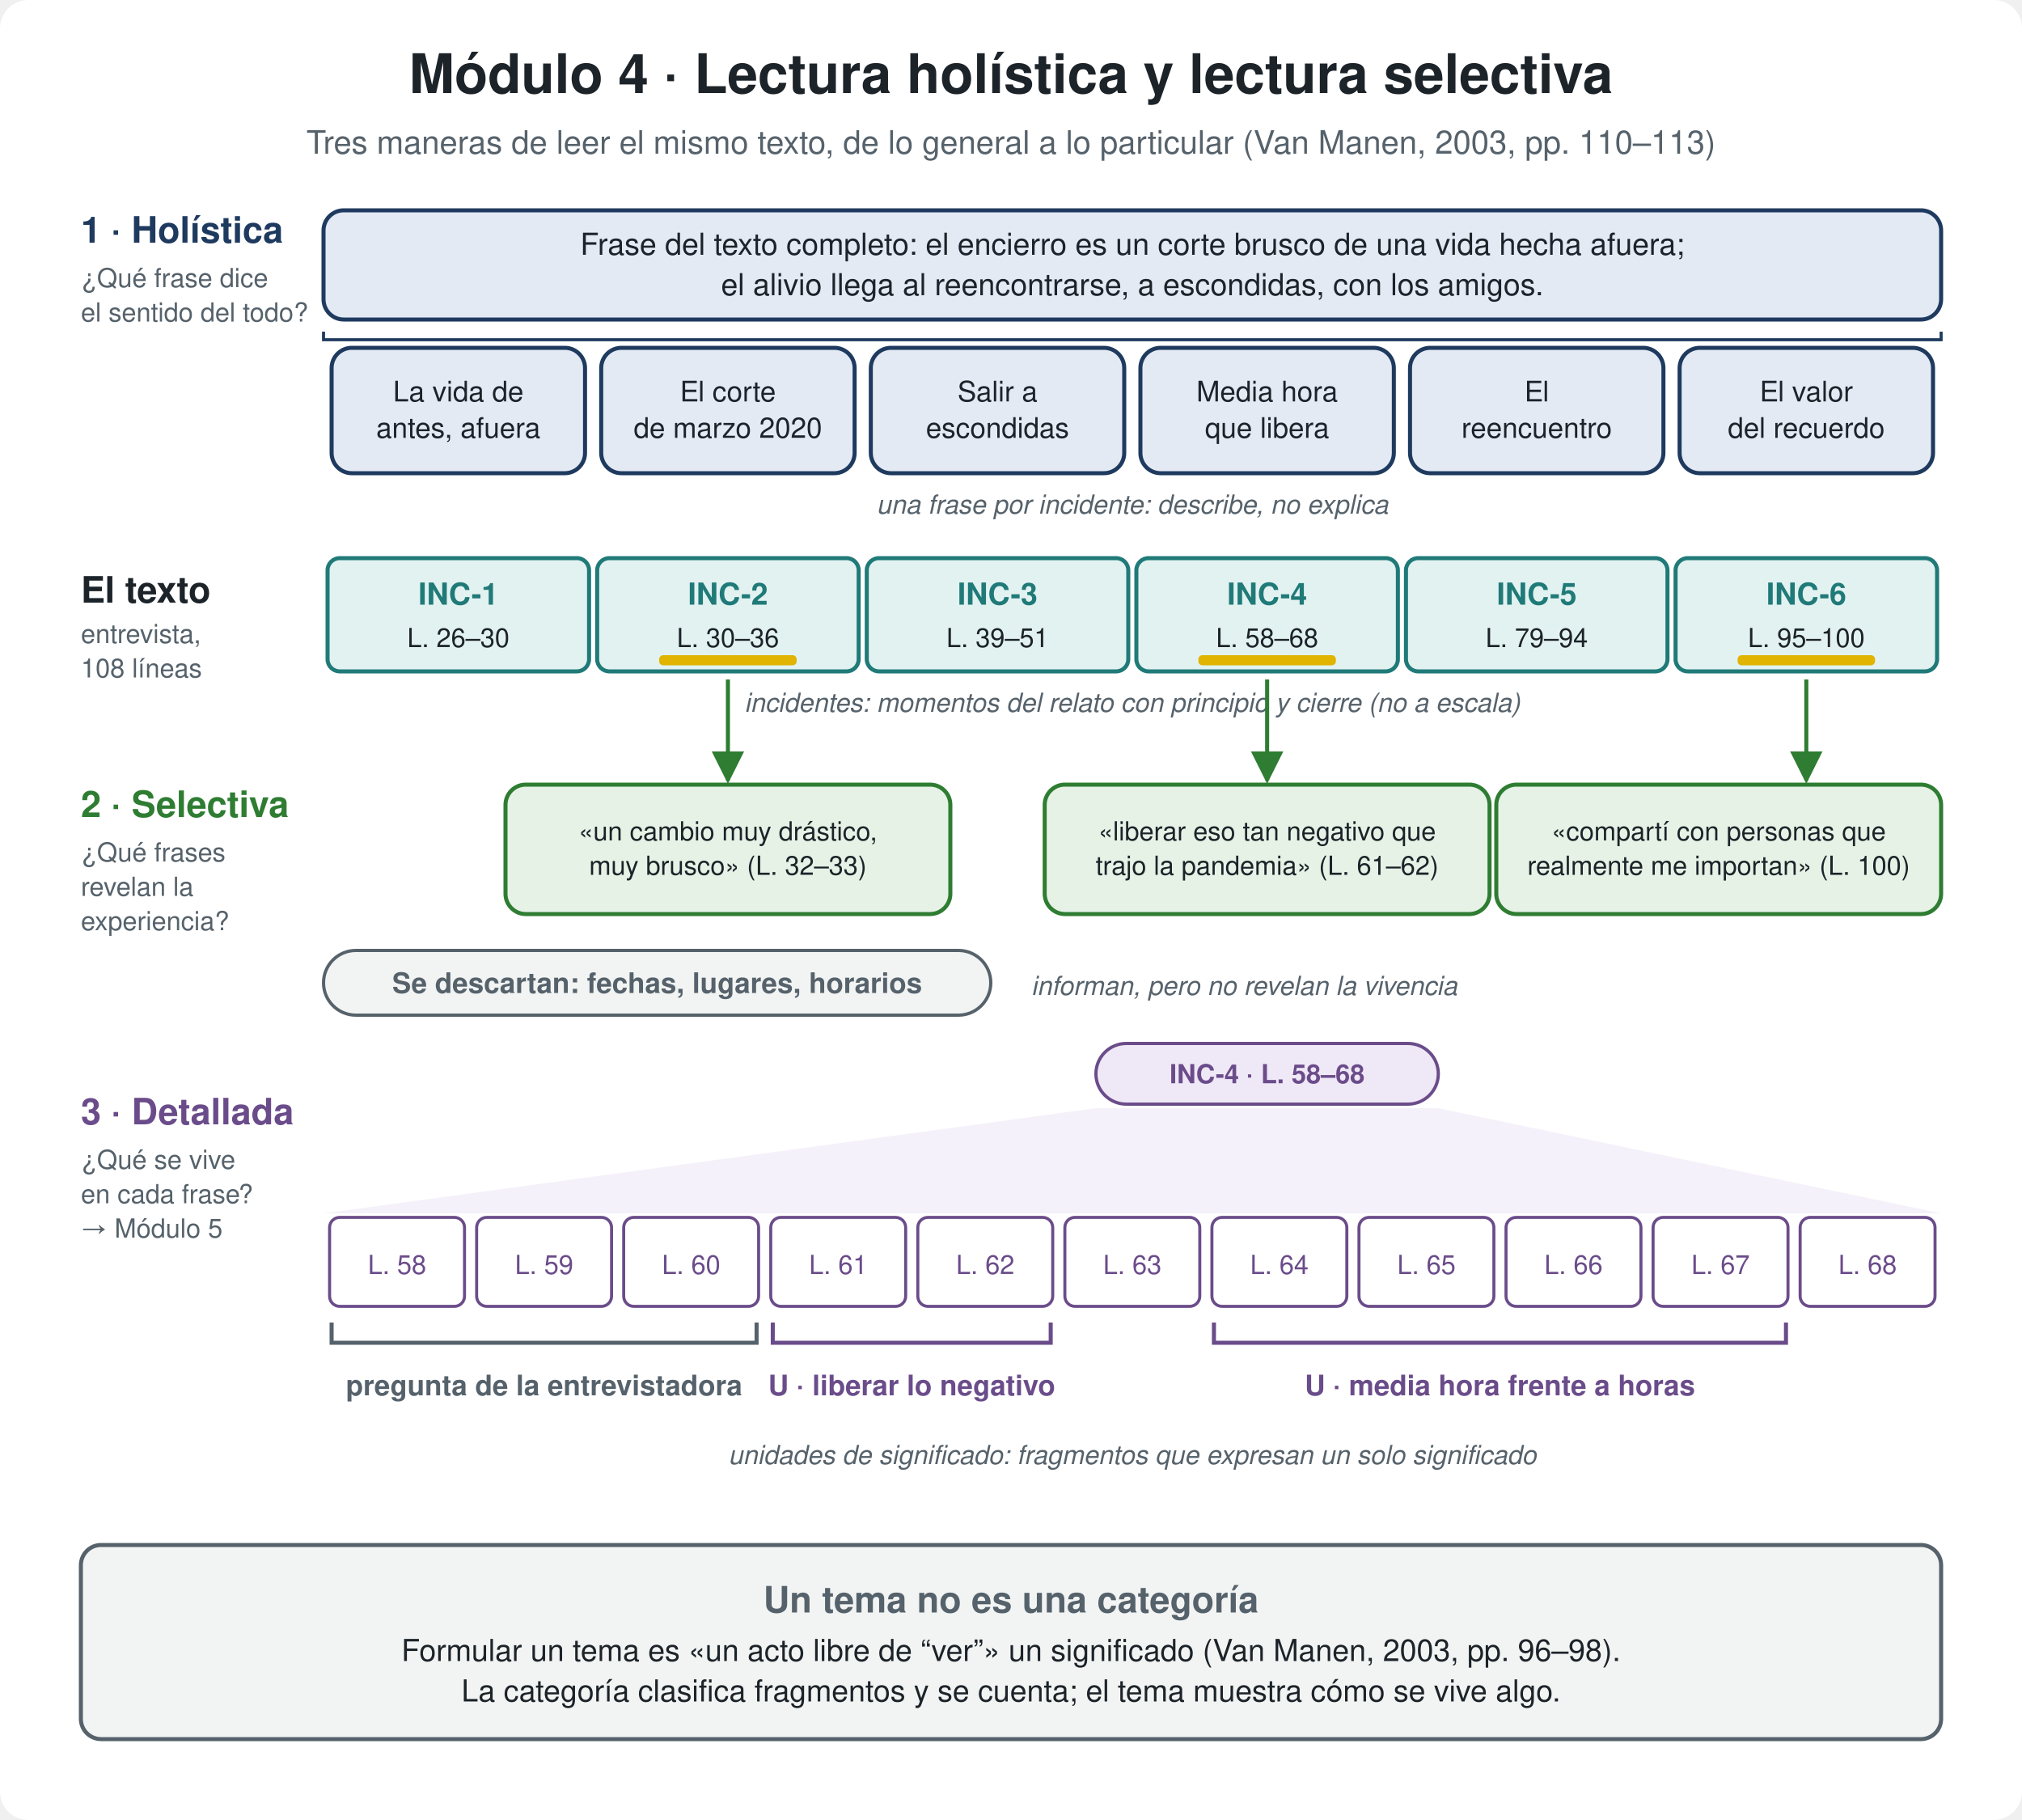
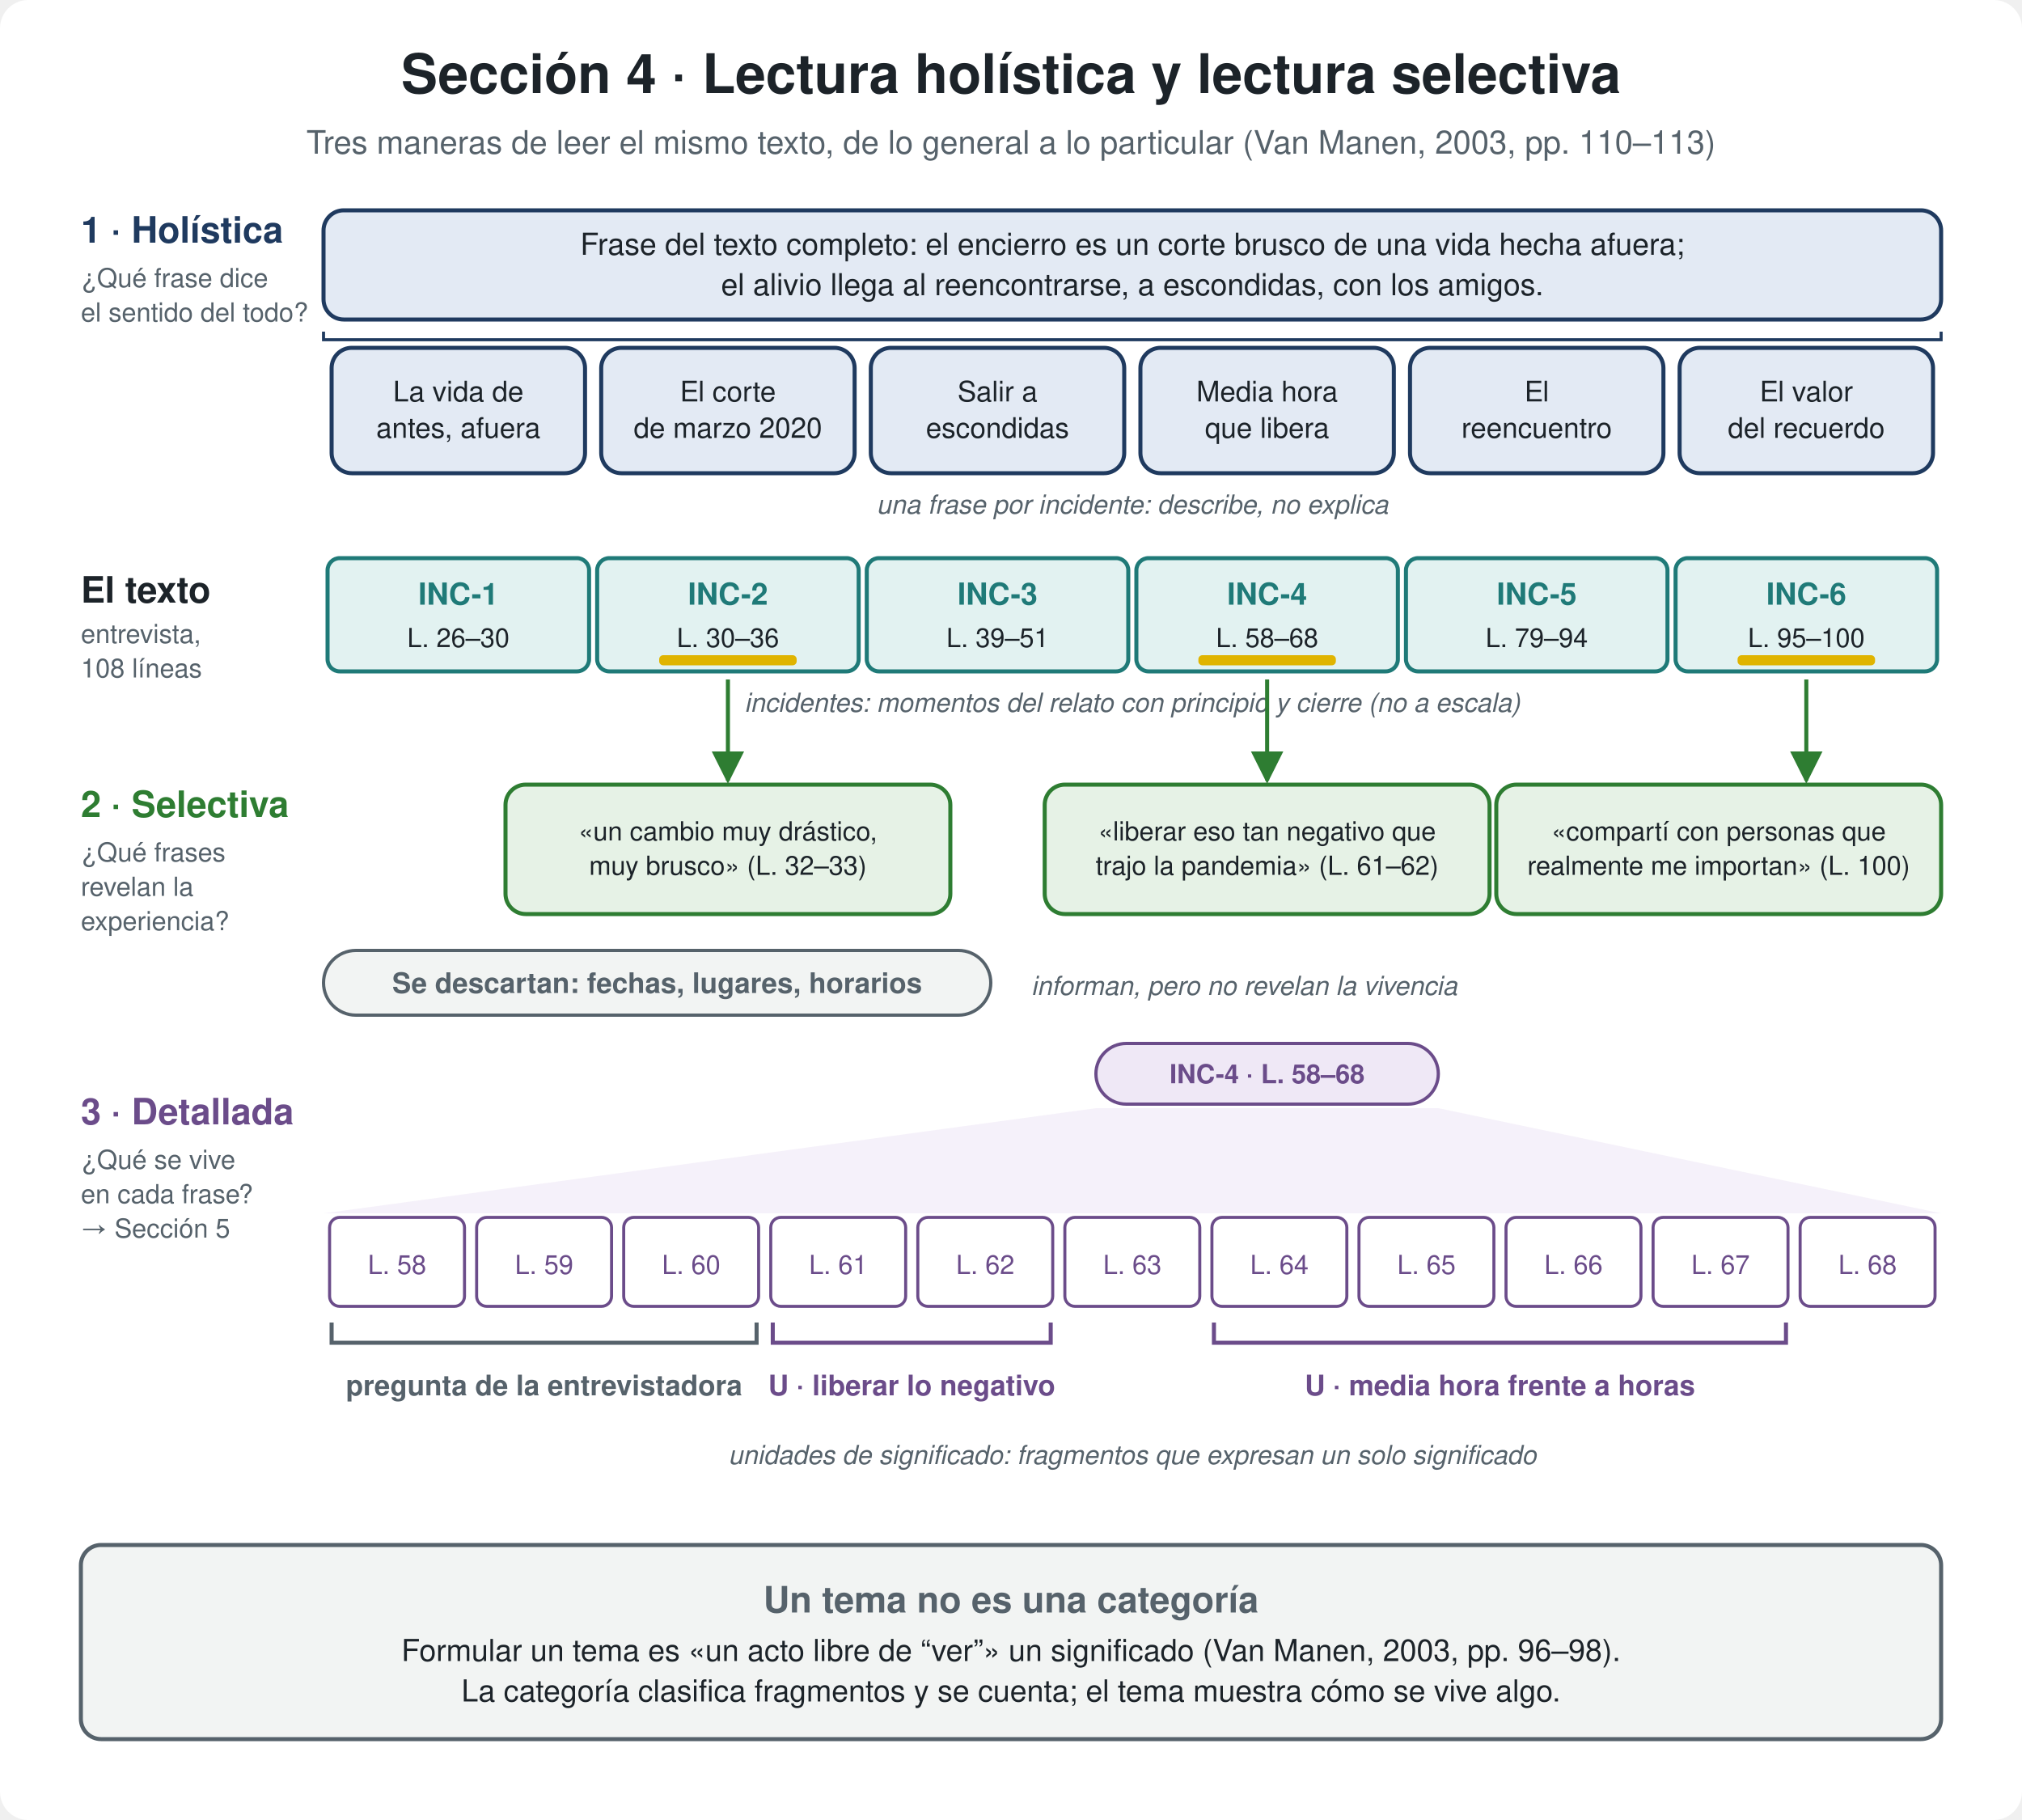
- <svg xmlns="http://www.w3.org/2000/svg" viewBox="0 0 1000 900" width="1000" height="900" role="img" aria-label="Módulo 4 · Lectura holística y lectura selectiva">
+ <svg xmlns="http://www.w3.org/2000/svg" viewBox="0 0 1000 900" width="1000" height="900" role="img" aria-label="Sección 4 · Lectura holística y lectura selectiva">
  <defs>
    <marker id="m2E7D32" viewBox="0 0 10 10" refX="9" refY="5" markerWidth="8" markerHeight="8" orient="auto-start-reverse">
      <path d="M0,0 L10,5 L0,10 z" fill="#2E7D32" />
    </marker>
  </defs>
  <rect x="0" y="0" width="1000" height="900" rx="14" fill="#FFFFFF" />
-   <text x="500.0" y="46" font-family="Helvetica, Arial, sans-serif" font-size="27" font-weight="bold" fill="#1C2329" text-anchor="middle">Módulo 4 · Lectura holística y lectura selectiva</text>
+   <text x="500.0" y="46" font-family="Helvetica, Arial, sans-serif" font-size="27" font-weight="bold" fill="#1C2329" text-anchor="middle">Sección 4 · Lectura holística y lectura selectiva</text>
  <text x="500.0" y="76" font-family="Helvetica, Arial, sans-serif" font-size="16" fill="#56626B" text-anchor="middle">Tres maneras de leer el mismo texto, de lo general a lo particular (Van Manen, 2003, pp. 110–113)</text>
  <text x="40" y="120" font-family="Helvetica, Arial, sans-serif" font-size="18" font-weight="bold" fill="#1F3A5F" text-anchor="start">1 · Holística</text>
  <text x="40" y="142" font-family="Helvetica, Arial, sans-serif" font-size="13" font-weight="normal" fill="#56626B" text-anchor="start">¿Qué frase dice</text>
  <text x="40" y="159" font-family="Helvetica, Arial, sans-serif" font-size="13" font-weight="normal" fill="#56626B" text-anchor="start">el sentido del todo?</text>
  <rect x="160" y="104" width="800" height="54" rx="10" fill="#E3EAF4" stroke="#1F3A5F" stroke-width="2" />
  <text x="560.0" y="126" font-family="Helvetica, Arial, sans-serif" font-size="15" font-weight="normal" fill="#1C2329" text-anchor="middle">Frase del texto completo: el encierro es un corte brusco de una vida hecha afuera;</text>
  <text x="560.0" y="146" font-family="Helvetica, Arial, sans-serif" font-size="15" font-weight="normal" fill="#1C2329" text-anchor="middle">el alivio llega al reencontrarse, a escondidas, con los amigos.</text>
  <rect x="164.0" y="172" width="125.333" height="62" rx="10" fill="#E3EAF4" stroke="#1F3A5F" stroke-width="2" />
  <text x="226.667" y="198.5" font-family="Helvetica, Arial, sans-serif" font-size="14" font-weight="normal" fill="#1C2329" text-anchor="middle">La vida de</text>
  <text x="226.667" y="216.5" font-family="Helvetica, Arial, sans-serif" font-size="14" font-weight="normal" fill="#1C2329" text-anchor="middle">antes, afuera</text>
  <rect x="297.333" y="172" width="125.333" height="62" rx="10" fill="#E3EAF4" stroke="#1F3A5F" stroke-width="2" />
  <text x="360" y="198.5" font-family="Helvetica, Arial, sans-serif" font-size="14" font-weight="normal" fill="#1C2329" text-anchor="middle">El corte</text>
  <text x="360" y="216.5" font-family="Helvetica, Arial, sans-serif" font-size="14" font-weight="normal" fill="#1C2329" text-anchor="middle">de marzo 2020</text>
  <rect x="430.667" y="172" width="125.333" height="62" rx="10" fill="#E3EAF4" stroke="#1F3A5F" stroke-width="2" />
  <text x="493.333" y="198.5" font-family="Helvetica, Arial, sans-serif" font-size="14" font-weight="normal" fill="#1C2329" text-anchor="middle">Salir a</text>
  <text x="493.333" y="216.5" font-family="Helvetica, Arial, sans-serif" font-size="14" font-weight="normal" fill="#1C2329" text-anchor="middle">escondidas</text>
  <rect x="564.0" y="172" width="125.333" height="62" rx="10" fill="#E3EAF4" stroke="#1F3A5F" stroke-width="2" />
  <text x="626.667" y="198.5" font-family="Helvetica, Arial, sans-serif" font-size="14" font-weight="normal" fill="#1C2329" text-anchor="middle">Media hora</text>
  <text x="626.667" y="216.5" font-family="Helvetica, Arial, sans-serif" font-size="14" font-weight="normal" fill="#1C2329" text-anchor="middle">que libera</text>
  <rect x="697.333" y="172" width="125.333" height="62" rx="10" fill="#E3EAF4" stroke="#1F3A5F" stroke-width="2" />
  <text x="760.0" y="198.5" font-family="Helvetica, Arial, sans-serif" font-size="14" font-weight="normal" fill="#1C2329" text-anchor="middle">El</text>
  <text x="760.0" y="216.5" font-family="Helvetica, Arial, sans-serif" font-size="14" font-weight="normal" fill="#1C2329" text-anchor="middle">reencuentro</text>
  <rect x="830.667" y="172" width="125.333" height="62" rx="10" fill="#E3EAF4" stroke="#1F3A5F" stroke-width="2" />
  <text x="893.333" y="198.5" font-family="Helvetica, Arial, sans-serif" font-size="14" font-weight="normal" fill="#1C2329" text-anchor="middle">El valor</text>
  <text x="893.333" y="216.5" font-family="Helvetica, Arial, sans-serif" font-size="14" font-weight="normal" fill="#1C2329" text-anchor="middle">del recuerdo</text>
  <path d="M160,164 L160,168 L960,168 L960,164" fill="none" stroke="#1F3A5F" stroke-width="1.5" />
  <text x="560.0" y="254" font-family="Helvetica, Arial, sans-serif" font-size="13" font-weight="normal" fill="#56626B" text-anchor="middle" font-style="italic">una frase por incidente: describe, no explica</text>
  <text x="40" y="298" font-family="Helvetica, Arial, sans-serif" font-size="18" font-weight="bold" fill="#1C2329" text-anchor="start">El texto</text>
  <text x="40" y="318" font-family="Helvetica, Arial, sans-serif" font-size="13" font-weight="normal" fill="#56626B" text-anchor="start">entrevista,</text>
  <text x="40" y="335" font-family="Helvetica, Arial, sans-serif" font-size="13" font-weight="normal" fill="#56626B" text-anchor="start">108 líneas</text>
  <rect x="162.0" y="276" width="129.333" height="56" rx="6" fill="#E2F2F1" stroke="#1F7A78" stroke-width="2" />
  <text x="226.667" y="299" font-family="Helvetica, Arial, sans-serif" font-size="15" font-weight="bold" fill="#1F7A78" text-anchor="middle">INC-1</text>
  <text x="226.667" y="320" font-family="Helvetica, Arial, sans-serif" font-size="13" font-weight="normal" fill="#1C2329" text-anchor="middle">L. 26–30</text>
  <rect x="295.333" y="276" width="129.333" height="56" rx="6" fill="#E2F2F1" stroke="#1F7A78" stroke-width="2" />
  <text x="360" y="299" font-family="Helvetica, Arial, sans-serif" font-size="15" font-weight="bold" fill="#1F7A78" text-anchor="middle">INC-2</text>
  <text x="360" y="320" font-family="Helvetica, Arial, sans-serif" font-size="13" font-weight="normal" fill="#1C2329" text-anchor="middle">L. 30–36</text>
  <rect x="428.667" y="276" width="129.333" height="56" rx="6" fill="#E2F2F1" stroke="#1F7A78" stroke-width="2" />
  <text x="493.333" y="299" font-family="Helvetica, Arial, sans-serif" font-size="15" font-weight="bold" fill="#1F7A78" text-anchor="middle">INC-3</text>
  <text x="493.333" y="320" font-family="Helvetica, Arial, sans-serif" font-size="13" font-weight="normal" fill="#1C2329" text-anchor="middle">L. 39–51</text>
  <rect x="562.0" y="276" width="129.333" height="56" rx="6" fill="#E2F2F1" stroke="#1F7A78" stroke-width="2" />
  <text x="626.667" y="299" font-family="Helvetica, Arial, sans-serif" font-size="15" font-weight="bold" fill="#1F7A78" text-anchor="middle">INC-4</text>
  <text x="626.667" y="320" font-family="Helvetica, Arial, sans-serif" font-size="13" font-weight="normal" fill="#1C2329" text-anchor="middle">L. 58–68</text>
  <rect x="695.333" y="276" width="129.333" height="56" rx="6" fill="#E2F2F1" stroke="#1F7A78" stroke-width="2" />
  <text x="760.0" y="299" font-family="Helvetica, Arial, sans-serif" font-size="15" font-weight="bold" fill="#1F7A78" text-anchor="middle">INC-5</text>
  <text x="760.0" y="320" font-family="Helvetica, Arial, sans-serif" font-size="13" font-weight="normal" fill="#1C2329" text-anchor="middle">L. 79–94</text>
  <rect x="828.667" y="276" width="129.333" height="56" rx="6" fill="#E2F2F1" stroke="#1F7A78" stroke-width="2" />
  <text x="893.333" y="299" font-family="Helvetica, Arial, sans-serif" font-size="15" font-weight="bold" fill="#1F7A78" text-anchor="middle">INC-6</text>
  <text x="893.333" y="320" font-family="Helvetica, Arial, sans-serif" font-size="13" font-weight="normal" fill="#1C2329" text-anchor="middle">L. 95–100</text>
  <text x="560.0" y="352" font-family="Helvetica, Arial, sans-serif" font-size="13" font-weight="normal" fill="#56626B" text-anchor="middle" font-style="italic">incidentes: momentos del relato con principio y cierre (no a escala)</text>
  <text x="40" y="404" font-family="Helvetica, Arial, sans-serif" font-size="18" font-weight="bold" fill="#2E7D32" text-anchor="start">2 · Selectiva</text>
  <text x="40" y="426" font-family="Helvetica, Arial, sans-serif" font-size="13" font-weight="normal" fill="#56626B" text-anchor="start">¿Qué frases</text>
  <text x="40" y="443" font-family="Helvetica, Arial, sans-serif" font-size="13" font-weight="normal" fill="#56626B" text-anchor="start">revelan la</text>
  <text x="40" y="460" font-family="Helvetica, Arial, sans-serif" font-size="13" font-weight="normal" fill="#56626B" text-anchor="start">experiencia?</text>
  <rect x="326" y="324" width="68" height="5" rx="2" fill="#E0B400" />
  <polyline points="360,336 360,386" fill="none" stroke="#2E7D32" stroke-width="2" marker-end="url(#m2E7D32)" />
  <rect x="250" y="388" width="220" height="64" rx="10" fill="#E6F2E6" stroke="#2E7D32" stroke-width="2" />
  <text x="360" y="415.6" font-family="Helvetica, Arial, sans-serif" font-size="13" font-weight="normal" fill="#1C2329" text-anchor="middle">«un cambio muy drástico,</text>
  <text x="360" y="432.6" font-family="Helvetica, Arial, sans-serif" font-size="13" font-weight="normal" fill="#1C2329" text-anchor="middle">muy brusco» (L. 32–33)</text>
  <rect x="592.667" y="324" width="68" height="5" rx="2" fill="#E0B400" />
  <polyline points="626.667,336 626.667,386" fill="none" stroke="#2E7D32" stroke-width="2" marker-end="url(#m2E7D32)" />
  <rect x="516.667" y="388" width="220" height="64" rx="10" fill="#E6F2E6" stroke="#2E7D32" stroke-width="2" />
  <text x="626.667" y="415.6" font-family="Helvetica, Arial, sans-serif" font-size="13" font-weight="normal" fill="#1C2329" text-anchor="middle">«liberar eso tan negativo que</text>
  <text x="626.667" y="432.6" font-family="Helvetica, Arial, sans-serif" font-size="13" font-weight="normal" fill="#1C2329" text-anchor="middle">trajo la pandemia» (L. 61–62)</text>
  <rect x="859.333" y="324" width="68" height="5" rx="2" fill="#E0B400" />
  <polyline points="893.333,336 893.333,386" fill="none" stroke="#2E7D32" stroke-width="2" marker-end="url(#m2E7D32)" />
  <rect x="740" y="388" width="220" height="64" rx="10" fill="#E6F2E6" stroke="#2E7D32" stroke-width="2" />
  <text x="850.0" y="415.6" font-family="Helvetica, Arial, sans-serif" font-size="13" font-weight="normal" fill="#1C2329" text-anchor="middle">«compartí con personas que</text>
  <text x="850.0" y="432.6" font-family="Helvetica, Arial, sans-serif" font-size="13" font-weight="normal" fill="#1C2329" text-anchor="middle">realmente me importan» (L. 100)</text>
  <rect x="160" y="470" width="330" height="32" rx="16.0" fill="#F2F4F3" stroke="#56626B" stroke-width="1.6" />
  <text x="325.0" y="491.04" font-family="Helvetica, Arial, sans-serif" font-size="14" font-weight="bold" fill="#56626B" text-anchor="middle">Se descartan: fechas, lugares, horarios</text>
  <text x="510" y="492" font-family="Helvetica, Arial, sans-serif" font-size="13" font-weight="normal" fill="#56626B" text-anchor="start" font-style="italic">informan, pero no revelan la vivencia</text>
  <text x="40" y="556" font-family="Helvetica, Arial, sans-serif" font-size="18" font-weight="bold" fill="#6B4C8A" text-anchor="start">3 · Detallada</text>
  <text x="40" y="578" font-family="Helvetica, Arial, sans-serif" font-size="13" font-weight="normal" fill="#56626B" text-anchor="start">¿Qué se vive</text>
  <text x="40" y="595" font-family="Helvetica, Arial, sans-serif" font-size="13" font-weight="normal" fill="#56626B" text-anchor="start">en cada frase?</text>
-   <text x="40" y="612" font-family="Helvetica, Arial, sans-serif" font-size="13" font-weight="normal" fill="#56626B" text-anchor="start">→ Módulo 5</text>
+   <text x="40" y="612" font-family="Helvetica, Arial, sans-serif" font-size="13" font-weight="normal" fill="#56626B" text-anchor="start">→ Sección 5</text>
  <rect x="542.0" y="516" width="169.333" height="30" rx="15.0" fill="#EFE8F6" stroke="#6B4C8A" stroke-width="1.6" />
  <text x="626.667" y="535.68" font-family="Helvetica, Arial, sans-serif" font-size="13" font-weight="bold" fill="#6B4C8A" text-anchor="middle">INC-4 · L. 58–68</text>
  <path d="M542.0,548 L160,600 L960,600 L711.333,548 Z" fill="#EFE8F6" opacity="0.6" stroke="none" />
  <rect x="163.0" y="602" width="66.727" height="44" rx="5" fill="#FFFFFF" stroke="#6B4C8A" stroke-width="1.5" />
  <text x="196.364" y="630" font-family="Helvetica, Arial, sans-serif" font-size="13" font-weight="normal" fill="#6B4C8A" text-anchor="middle">L. 58</text>
  <rect x="235.727" y="602" width="66.727" height="44" rx="5" fill="#FFFFFF" stroke="#6B4C8A" stroke-width="1.5" />
  <text x="269.091" y="630" font-family="Helvetica, Arial, sans-serif" font-size="13" font-weight="normal" fill="#6B4C8A" text-anchor="middle">L. 59</text>
  <rect x="308.455" y="602" width="66.727" height="44" rx="5" fill="#FFFFFF" stroke="#6B4C8A" stroke-width="1.5" />
  <text x="341.818" y="630" font-family="Helvetica, Arial, sans-serif" font-size="13" font-weight="normal" fill="#6B4C8A" text-anchor="middle">L. 60</text>
  <rect x="381.182" y="602" width="66.727" height="44" rx="5" fill="#FFFFFF" stroke="#6B4C8A" stroke-width="1.5" />
  <text x="414.545" y="630" font-family="Helvetica, Arial, sans-serif" font-size="13" font-weight="normal" fill="#6B4C8A" text-anchor="middle">L. 61</text>
  <rect x="453.909" y="602" width="66.727" height="44" rx="5" fill="#FFFFFF" stroke="#6B4C8A" stroke-width="1.5" />
  <text x="487.273" y="630" font-family="Helvetica, Arial, sans-serif" font-size="13" font-weight="normal" fill="#6B4C8A" text-anchor="middle">L. 62</text>
  <rect x="526.636" y="602" width="66.727" height="44" rx="5" fill="#FFFFFF" stroke="#6B4C8A" stroke-width="1.5" />
  <text x="560" y="630" font-family="Helvetica, Arial, sans-serif" font-size="13" font-weight="normal" fill="#6B4C8A" text-anchor="middle">L. 63</text>
  <rect x="599.364" y="602" width="66.727" height="44" rx="5" fill="#FFFFFF" stroke="#6B4C8A" stroke-width="1.5" />
  <text x="632.727" y="630" font-family="Helvetica, Arial, sans-serif" font-size="13" font-weight="normal" fill="#6B4C8A" text-anchor="middle">L. 64</text>
  <rect x="672.091" y="602" width="66.727" height="44" rx="5" fill="#FFFFFF" stroke="#6B4C8A" stroke-width="1.5" />
  <text x="705.455" y="630" font-family="Helvetica, Arial, sans-serif" font-size="13" font-weight="normal" fill="#6B4C8A" text-anchor="middle">L. 65</text>
  <rect x="744.818" y="602" width="66.727" height="44" rx="5" fill="#FFFFFF" stroke="#6B4C8A" stroke-width="1.5" />
  <text x="778.182" y="630" font-family="Helvetica, Arial, sans-serif" font-size="13" font-weight="normal" fill="#6B4C8A" text-anchor="middle">L. 66</text>
  <rect x="817.545" y="602" width="66.727" height="44" rx="5" fill="#FFFFFF" stroke="#6B4C8A" stroke-width="1.5" />
  <text x="850.909" y="630" font-family="Helvetica, Arial, sans-serif" font-size="13" font-weight="normal" fill="#6B4C8A" text-anchor="middle">L. 67</text>
  <rect x="890.273" y="602" width="66.727" height="44" rx="5" fill="#FFFFFF" stroke="#6B4C8A" stroke-width="1.5" />
  <text x="923.636" y="630" font-family="Helvetica, Arial, sans-serif" font-size="13" font-weight="normal" fill="#6B4C8A" text-anchor="middle">L. 68</text>
  <path d="M164.0,654 L164.0,664 L374.182,664 L374.182,654" fill="none" stroke="#56626B" stroke-width="2" />
  <text x="269.091" y="690" font-family="Helvetica, Arial, sans-serif" font-size="14" font-weight="bold" fill="#56626B" text-anchor="middle">pregunta de la entrevistadora</text>
  <path d="M382.182,654 L382.182,664 L519.636,664 L519.636,654" fill="none" stroke="#6B4C8A" stroke-width="2" />
  <text x="450.909" y="690" font-family="Helvetica, Arial, sans-serif" font-size="14" font-weight="bold" fill="#6B4C8A" text-anchor="middle">U · liberar lo negativo</text>
  <path d="M600.364,654 L600.364,664 L883.273,664 L883.273,654" fill="none" stroke="#6B4C8A" stroke-width="2" />
  <text x="741.818" y="690" font-family="Helvetica, Arial, sans-serif" font-size="14" font-weight="bold" fill="#6B4C8A" text-anchor="middle">U · media hora frente a horas</text>
  <text x="560.0" y="724" font-family="Helvetica, Arial, sans-serif" font-size="13" font-weight="normal" fill="#56626B" text-anchor="middle" font-style="italic">unidades de significado: fragmentos que expresan un solo significado</text>
  <rect x="40" y="764" width="920" height="96" rx="10" fill="#F2F4F3" stroke="#56626B" stroke-width="2" />
  <text x="500.0" y="797.4" font-family="Helvetica, Arial, sans-serif" font-size="18" font-weight="bold" fill="#56626B" text-anchor="middle">Un tema no es una categoría</text>
  <text x="500.0" y="821.4" font-family="Helvetica, Arial, sans-serif" font-size="15" font-weight="normal" fill="#1C2329" text-anchor="middle">Formular un tema es «un acto libre de “ver”» un significado (Van Manen, 2003, pp. 96–98).</text>
  <text x="500.0" y="841.4" font-family="Helvetica, Arial, sans-serif" font-size="15" font-weight="normal" fill="#1C2329" text-anchor="middle">La categoría clasifica fragmentos y se cuenta; el tema muestra cómo se vive algo.</text>
</svg>
